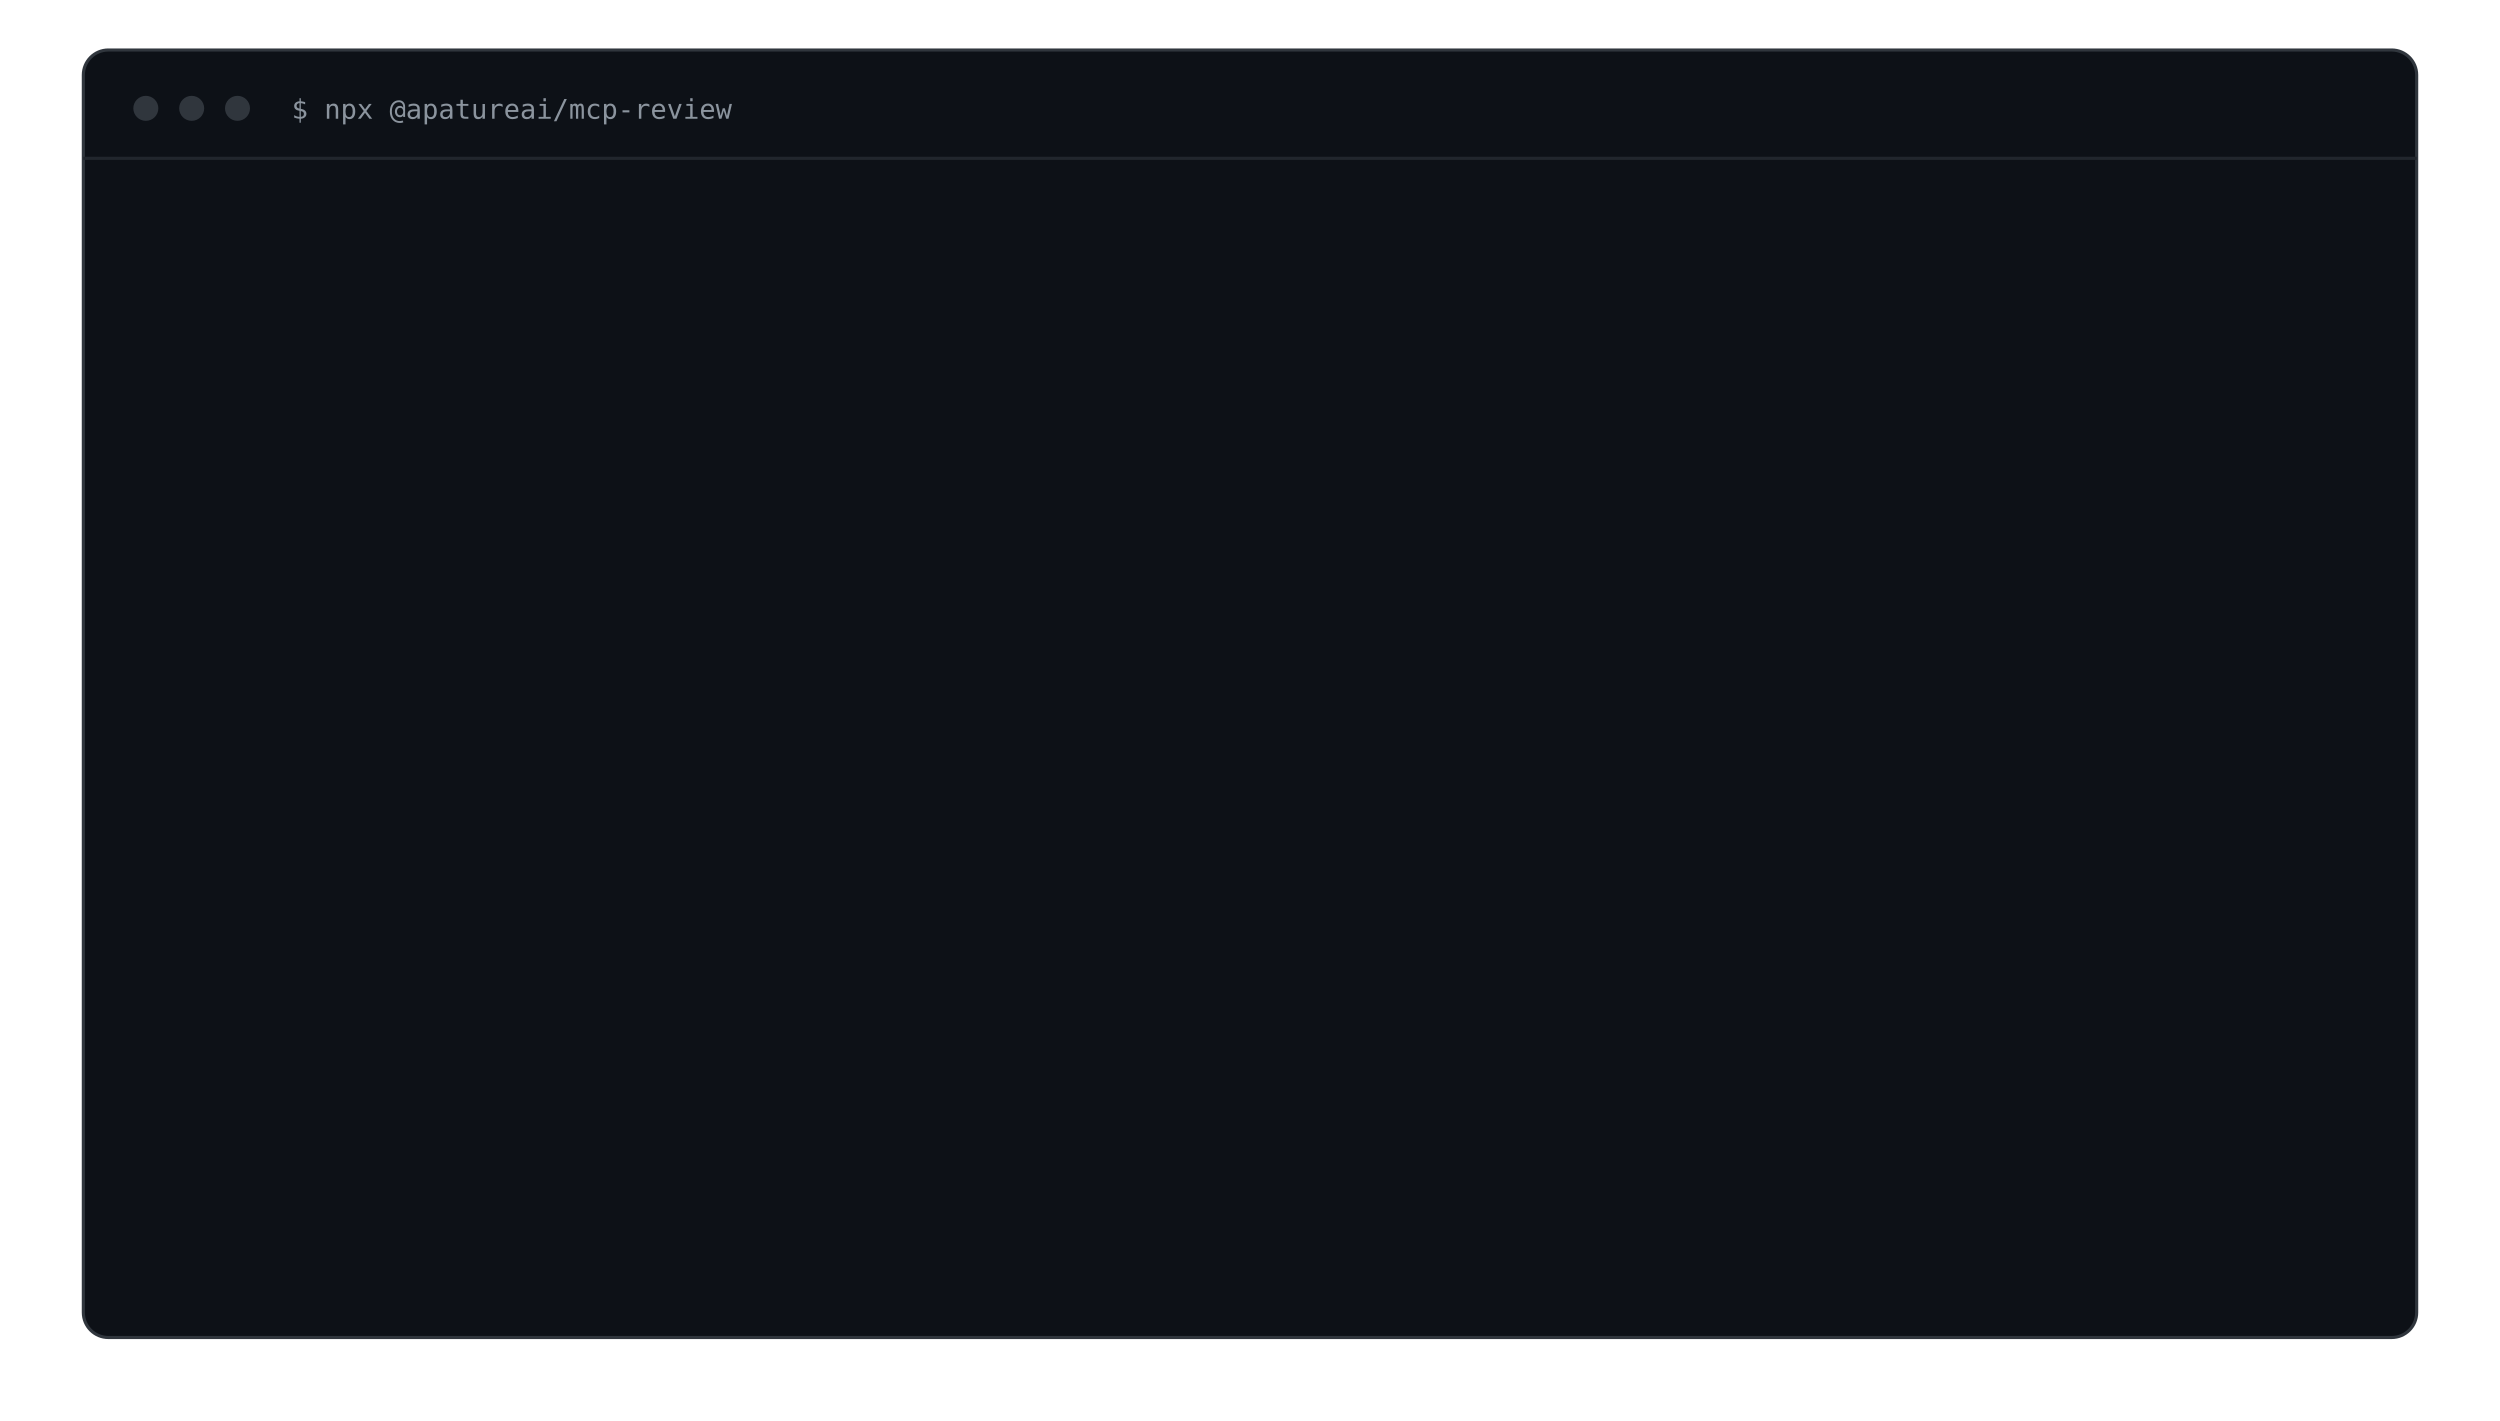
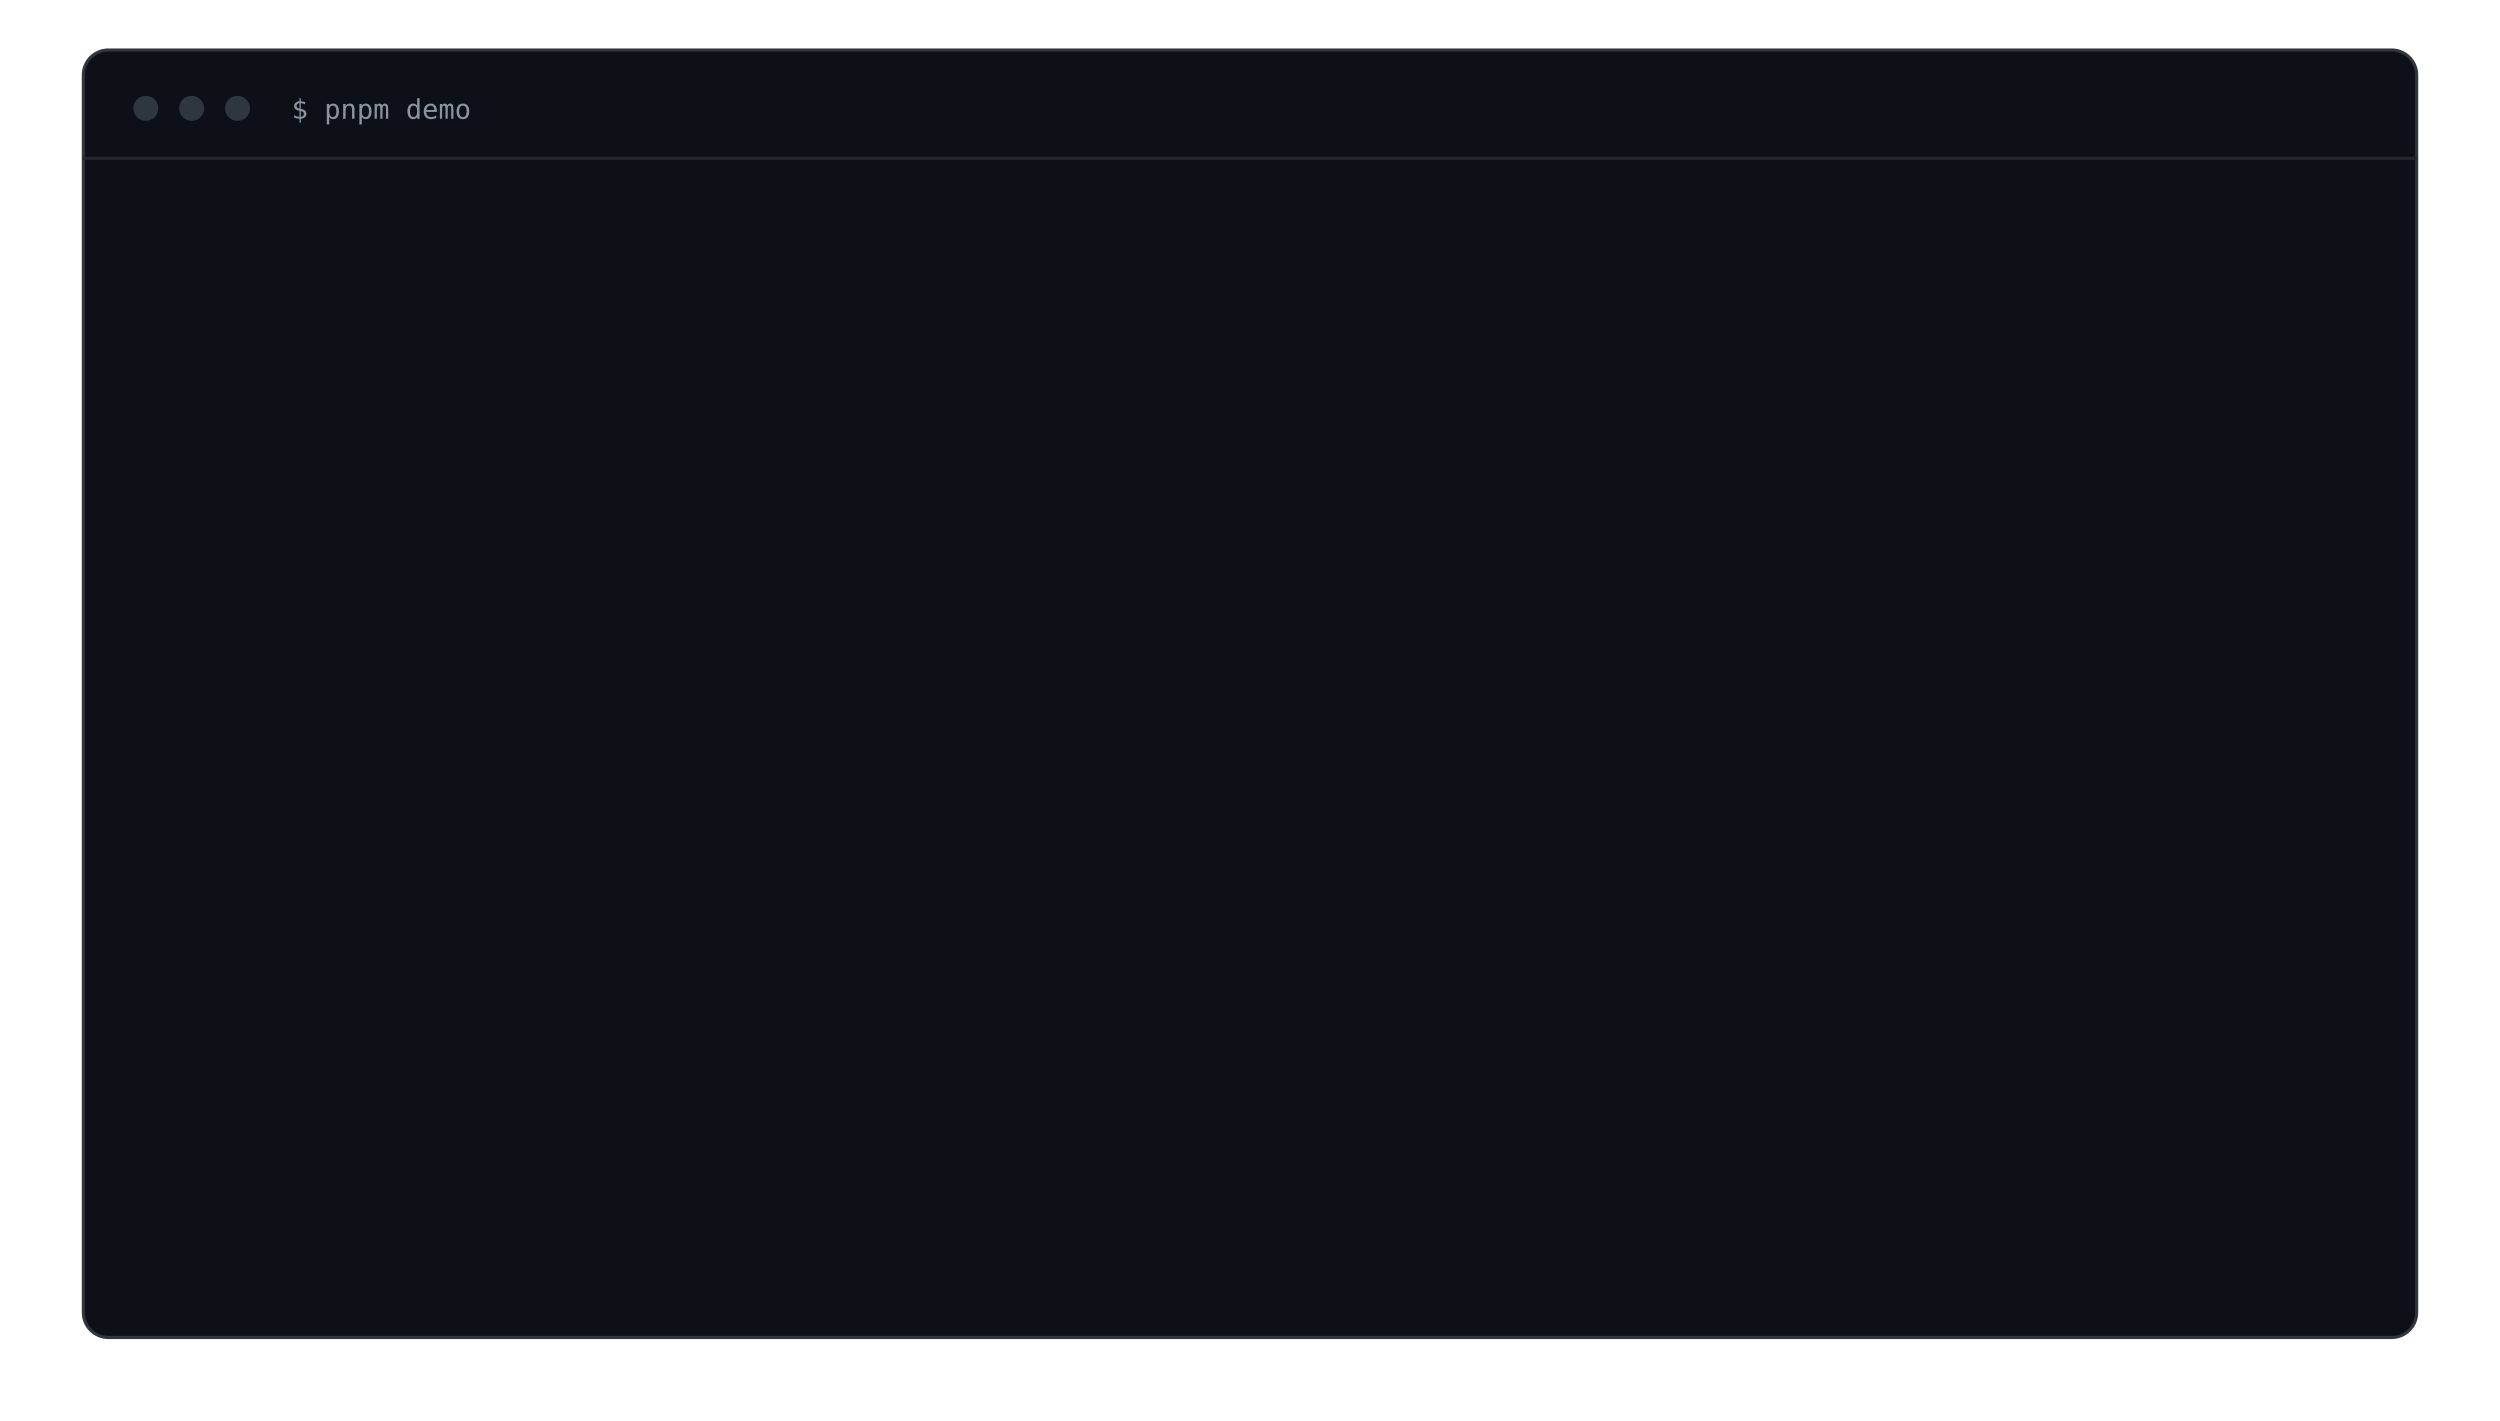
<svg xmlns="http://www.w3.org/2000/svg" width="1200" height="682" viewBox="0 0 1200 682" role="img" aria-label="bastion terminal session: an MCP design review runs, then an SSRF-boundary request to an unverified domain is rejected" xml:space="preserve">
  <style>
    text { font-family: ui-monospace, 'SF Mono', SFMono-Regular, Menlo, Consolas, monospace;
           font-size: 15px; }
    .chrome { fill: #8B949E; font-size: 13px; }
    .out    { fill: #C9D1D9; }
    .dim    { fill: #8B949E; }
    .acc    { fill: #93A6BE; }
    .hd     { fill: #E6EDF3; }

    .line   { opacity: 0; }
    .beat   { opacity: 0; }

    /* one keyframes block per line: hidden 0-&gt;a, ramp a-&gt;a+2.2 (opacity + 6px rise),
       hold -&gt;90, fade -&gt;94, blank -&gt;100. Cycle T = 16s. */
    @keyframes l0  { 0%,3.75%   { opacity:0; transform:translateY(6px); } 5.95%,90% { opacity:1; transform:none; } 94%,100% { opacity:0; } }
    @keyframes l1  { 0%,7.19%   { opacity:0; transform:translateY(6px); } 9.39%,90% { opacity:1; transform:none; } 94%,100% { opacity:0; } }
    @keyframes l2  { 0%,14.38%  { opacity:0; transform:translateY(6px); } 16.58%,90% { opacity:1; transform:none; } 94%,100% { opacity:0; } }
    @keyframes l3  { 0%,17.81%  { opacity:0; transform:translateY(6px); } 20.01%,90% { opacity:1; transform:none; } 94%,100% { opacity:0; } }
    @keyframes l4  { 0%,21.25%  { opacity:0; transform:translateY(6px); } 23.45%,90% { opacity:1; transform:none; } 94%,100% { opacity:0; } }
    @keyframes l5  { 0%,28.44%  { opacity:0; transform:translateY(6px); } 30.64%,90% { opacity:1; transform:none; } 94%,100% { opacity:0; } }
    @keyframes l6  { 0%,31.88%  { opacity:0; transform:translateY(6px); } 34.08%,90% { opacity:1; transform:none; } 94%,100% { opacity:0; } }
    @keyframes l7  { 0%,39.06%  { opacity:0; transform:translateY(6px); } 41.26%,90% { opacity:1; transform:none; } 94%,100% { opacity:0; } }
    @keyframes l8  { 0%,42.50%  { opacity:0; transform:translateY(6px); } 44.70%,90% { opacity:1; transform:none; } 94%,100% { opacity:0; } }
    @keyframes l9  { 0%,45.94%  { opacity:0; transform:translateY(6px); } 48.14%,90% { opacity:1; transform:none; } 94%,100% { opacity:0; } }
    @keyframes l10 { 0%,49.38%  { opacity:0; transform:translateY(6px); } 51.58%,90% { opacity:1; transform:none; } 94%,100% { opacity:0; } }
    @keyframes l11 { 0%,52.81%  { opacity:0; transform:translateY(6px); } 55.01%,90% { opacity:1; transform:none; } 94%,100% { opacity:0; } }
    @keyframes l12 { 0%,60.00%  { opacity:0; transform:translateY(6px); } 62.20%,90% { opacity:1; transform:none; } 94%,100% { opacity:0; } }
    @keyframes l13 { 0%,63.44%  { opacity:0; transform:translateY(6px); } 65.64%,90% { opacity:1; transform:none; } 94%,100% { opacity:0; } }
    @keyframes l14 { 0%,66.88%  { opacity:0; transform:translateY(6px); } 69.08%,90% { opacity:1; transform:none; } 94%,100% { opacity:0; } }

    /* payoff highlight: lands after the last line, ~78% */
    @keyframes beat { 0%,78% { opacity:0; } 82%,90% { opacity:1; } 94%,100% { opacity:0; } }

    .l0 { animation: l0 16s linear infinite; }
    .l1 { animation: l1 16s linear infinite; }
    .l2 { animation: l2 16s linear infinite; }
    .l3 { animation: l3 16s linear infinite; }
    .l4 { animation: l4 16s linear infinite; }
    .l5 { animation: l5 16s linear infinite; }
    .l6 { animation: l6 16s linear infinite; }
    .l7 { animation: l7 16s linear infinite; }
    .l8 { animation: l8 16s linear infinite; }
    .l9 { animation: l9 16s linear infinite; }
    .l10 { animation: l10 16s linear infinite; }
    .l11 { animation: l11 16s linear infinite; }
    .l12 { animation: l12 16s linear infinite; }
    .l13 { animation: l13 16s linear infinite; }
    .l14 { animation: l14 16s linear infinite; }
    .beat { animation: beat 16s linear infinite; }

    @media (prefers-reduced-motion: reduce) {
      .line, .beat { animation: none !important; opacity: 1 !important; transform: none !important; }
    }
  </style>
  <g aria-hidden="true">
    <rect x="40" y="24" width="1120" height="618" rx="12" fill="#0D1117" stroke="#30363D" stroke-width="1.5" />
    <circle cx="70" cy="52" r="6" fill="#30363D" />
    <circle cx="92" cy="52" r="6" fill="#30363D" />
    <circle cx="114" cy="52" r="6" fill="#30363D" />
    <line x1="40" y1="76" x2="1160" y2="76" stroke="#21262D" stroke-width="1.5" />
  </g>
-   <text x="140" y="57" class="chrome">$ npx @apatureai/mcp-review</text>
+   <text x="140" y="57" class="chrome">$ pnpm demo</text>
  <g class="beat" aria-hidden="true">
    <rect x="58" y="529" width="1084" height="26" rx="4" fill="#93A6BE" opacity="0.14" />
    <rect x="58" y="529" width="3" height="26" fill="#93A6BE" />
  </g>
  <g class="line l0">
    <text xml:space="preserve" x="72" y="104" class="out">mcp-review local server ready on stdio</text>
  </g>
  <g class="line l1">
    <text xml:space="preserve" x="72" y="130" class="dim">connected to apature-mcp-review v1.3.0 over stdio</text>
  </g>
  <g class="line l2">
    <text xml:space="preserve" x="72" y="182" class="out">[1] tools/list</text>
  </g>
  <g class="line l3">
    <text xml:space="preserve" x="72" y="208" class="dim">    design_review                metered</text>
  </g>
  <g class="line l4">
    <text xml:space="preserve" x="72" y="234" class="dim">    design_recheck               metered</text>
  </g>
  <g class="line l5">
    <text xml:space="preserve" x="72" y="286" class="out">[2] design_review  https://preview.example.com/pricing</text>
  </g>
  <g class="line l6">
    <text xml:space="preserve" x="72" y="312" class="dim">    job job_41f8786f-8636-45cd-8bd7-809d71d2d2a3 -&gt; completed, 1 unit(s)</text>
  </g>
  <g class="line l7">
    <text xml:space="preserve" x="72" y="364" class="out">[4] design_review_get  view=summary</text>
  </g>
  <g class="line l8">
    <text xml:space="preserve" x="72" y="390" class="dim">    review rev_0b2c294e-d303-4a5d-8409-c702423a8cc8 -&gt; grade unjudged</text>
  </g>
  <g class="line l9">
    <text xml:space="preserve" x="72" y="416" class="dim">    f_001  should_fix [unjudged] Primary CTA uses an off-brand color on mobile</text>
  </g>
  <g class="line l10">
    <text xml:space="preserve" x="72" y="442" class="dim">    f_002  should_fix [unjudged] Pricing card grid overflows the mobile viewport</text>
  </g>
  <g class="line l11">
    <text xml:space="preserve" x="72" y="468" class="dim">    f_003  nit        [unjudged] Inconsistent vertical rhythm between feature rows</text>
  </g>
  <g class="line l12">
    <text xml:space="preserve" x="72" y="520" class="out">[9] design_review  https://evil.example.org/  (SSRF boundary)</text>
  </g>
  <g class="line l13">
    <text xml:space="preserve" x="72" y="546" class="acc">    rejected: DOMAIN_UNVERIFIED (next_action: verify_domain)</text>
  </g>
  <g class="line l14">
    <text xml:space="preserve" x="72" y="598" class="acc">Done. 3 findings, 3 recheck outcomes.</text>
  </g>
</svg>
